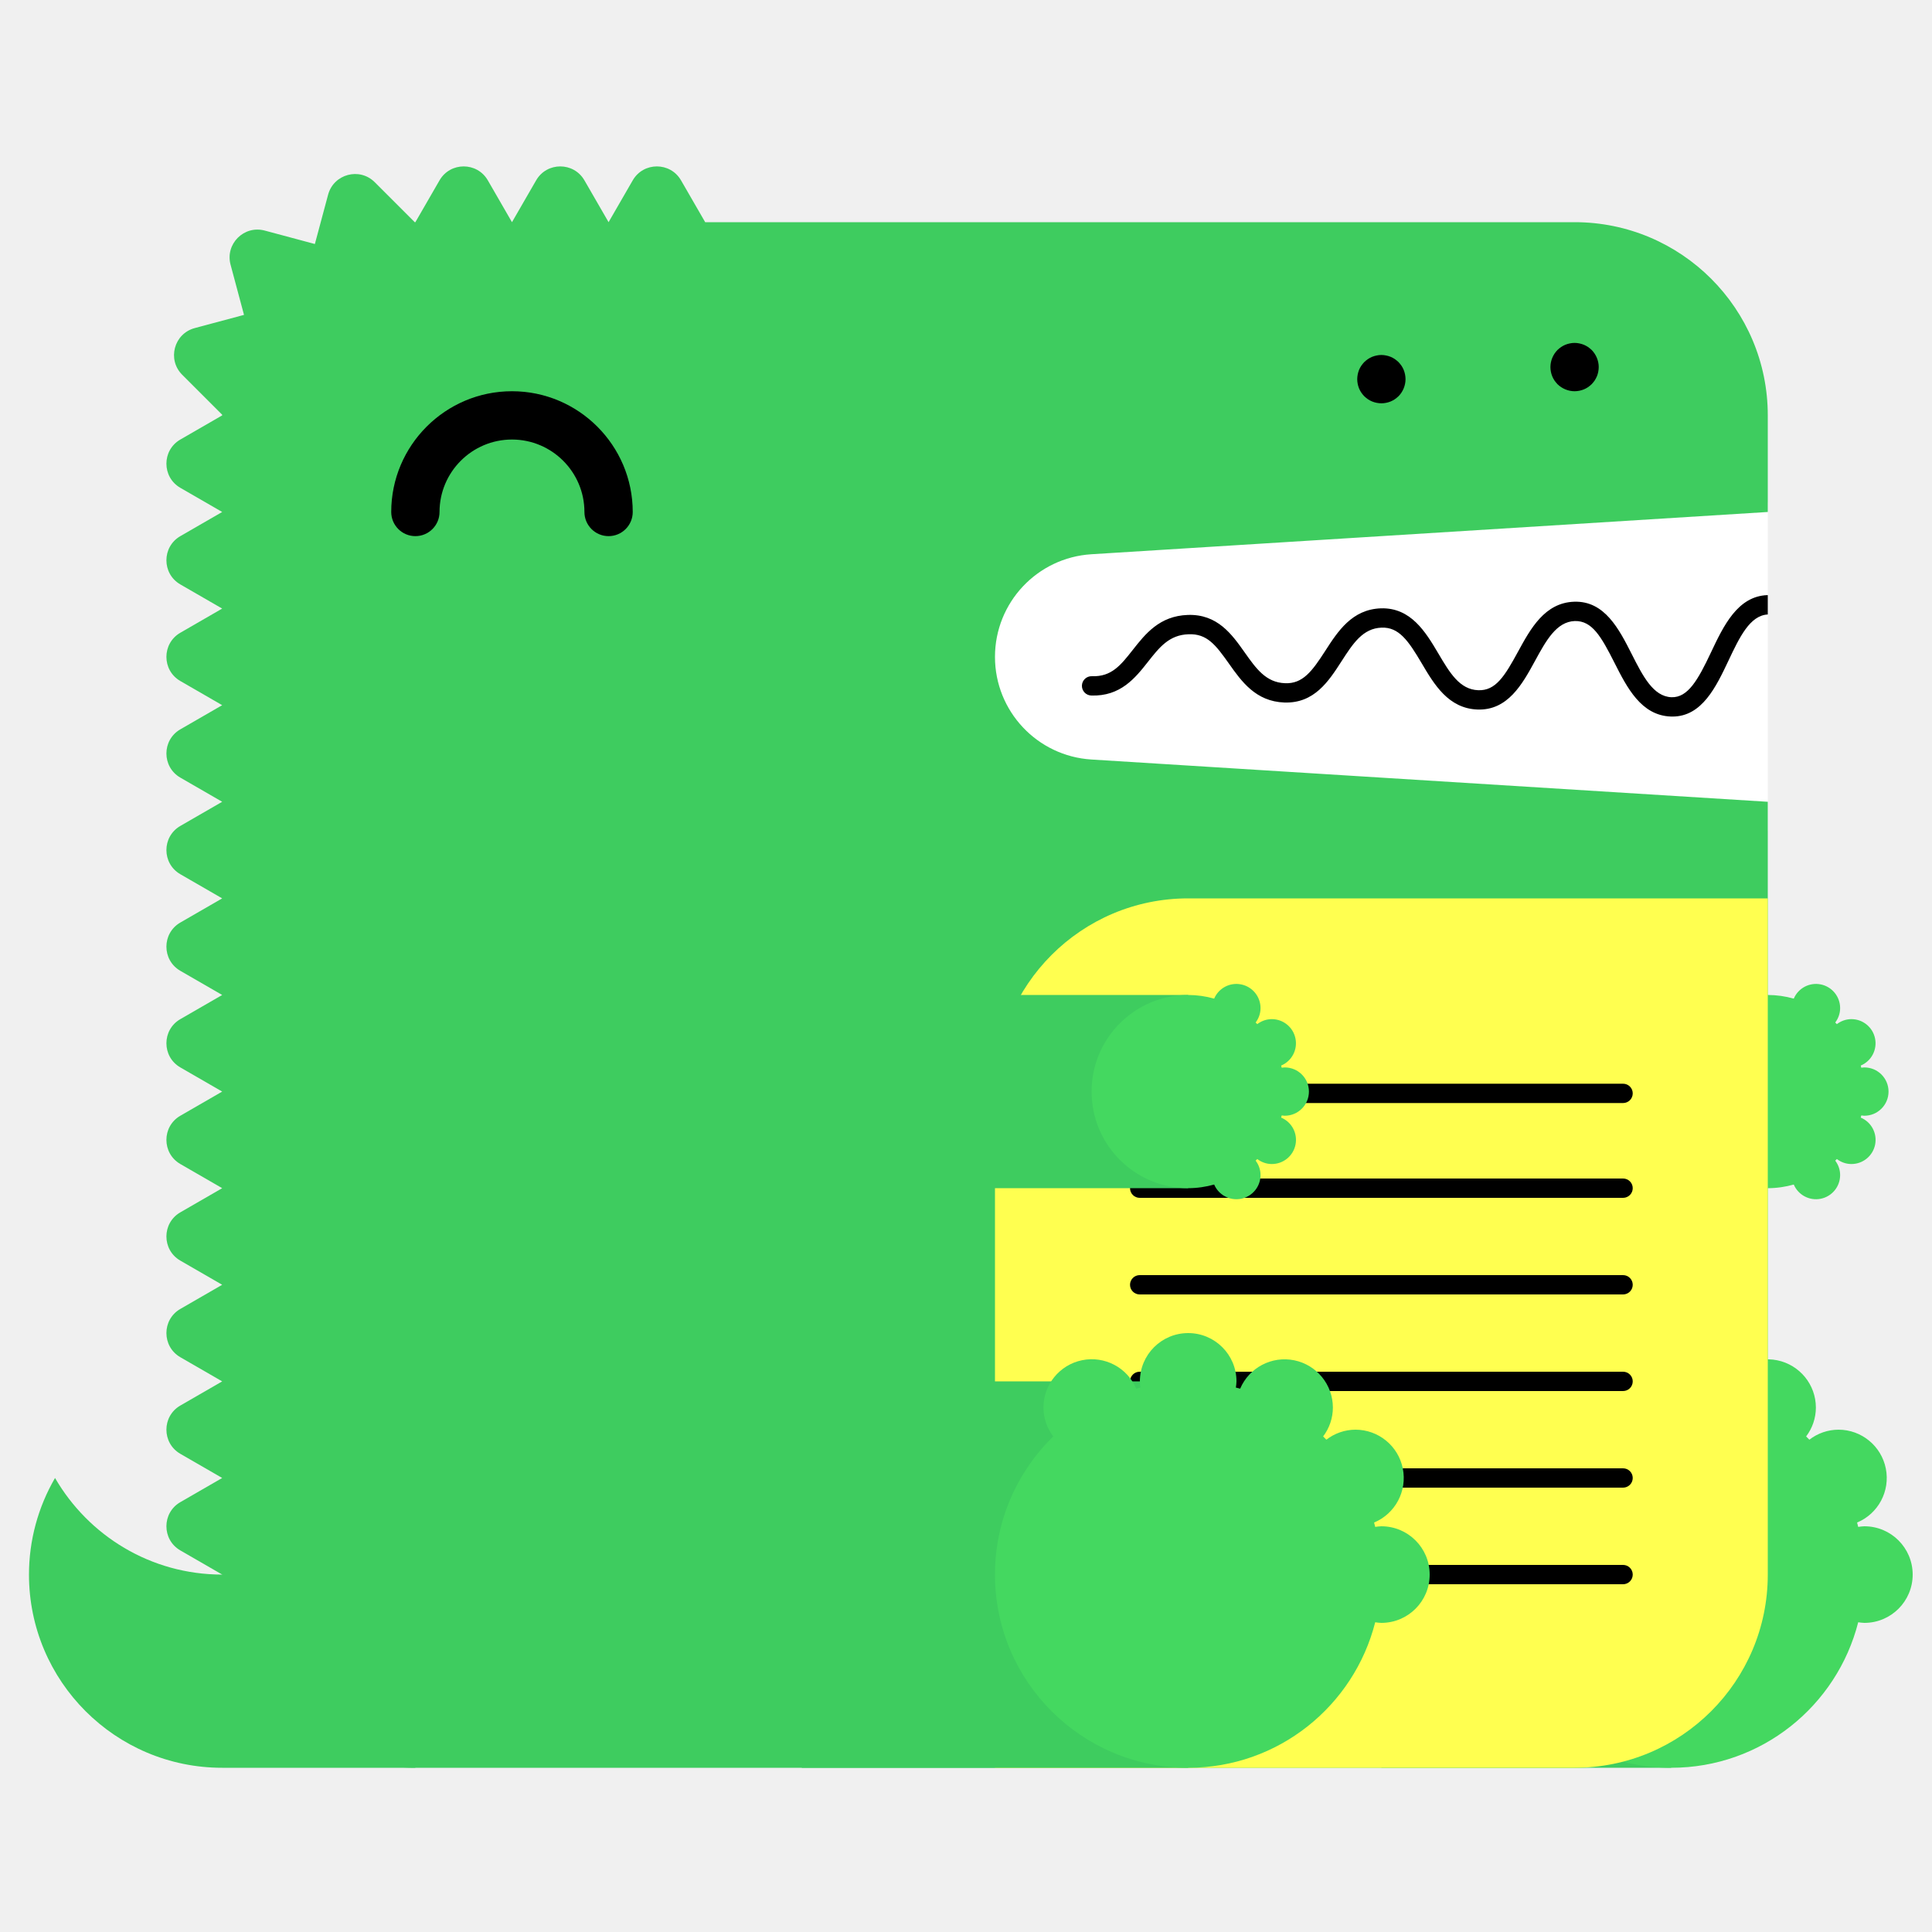
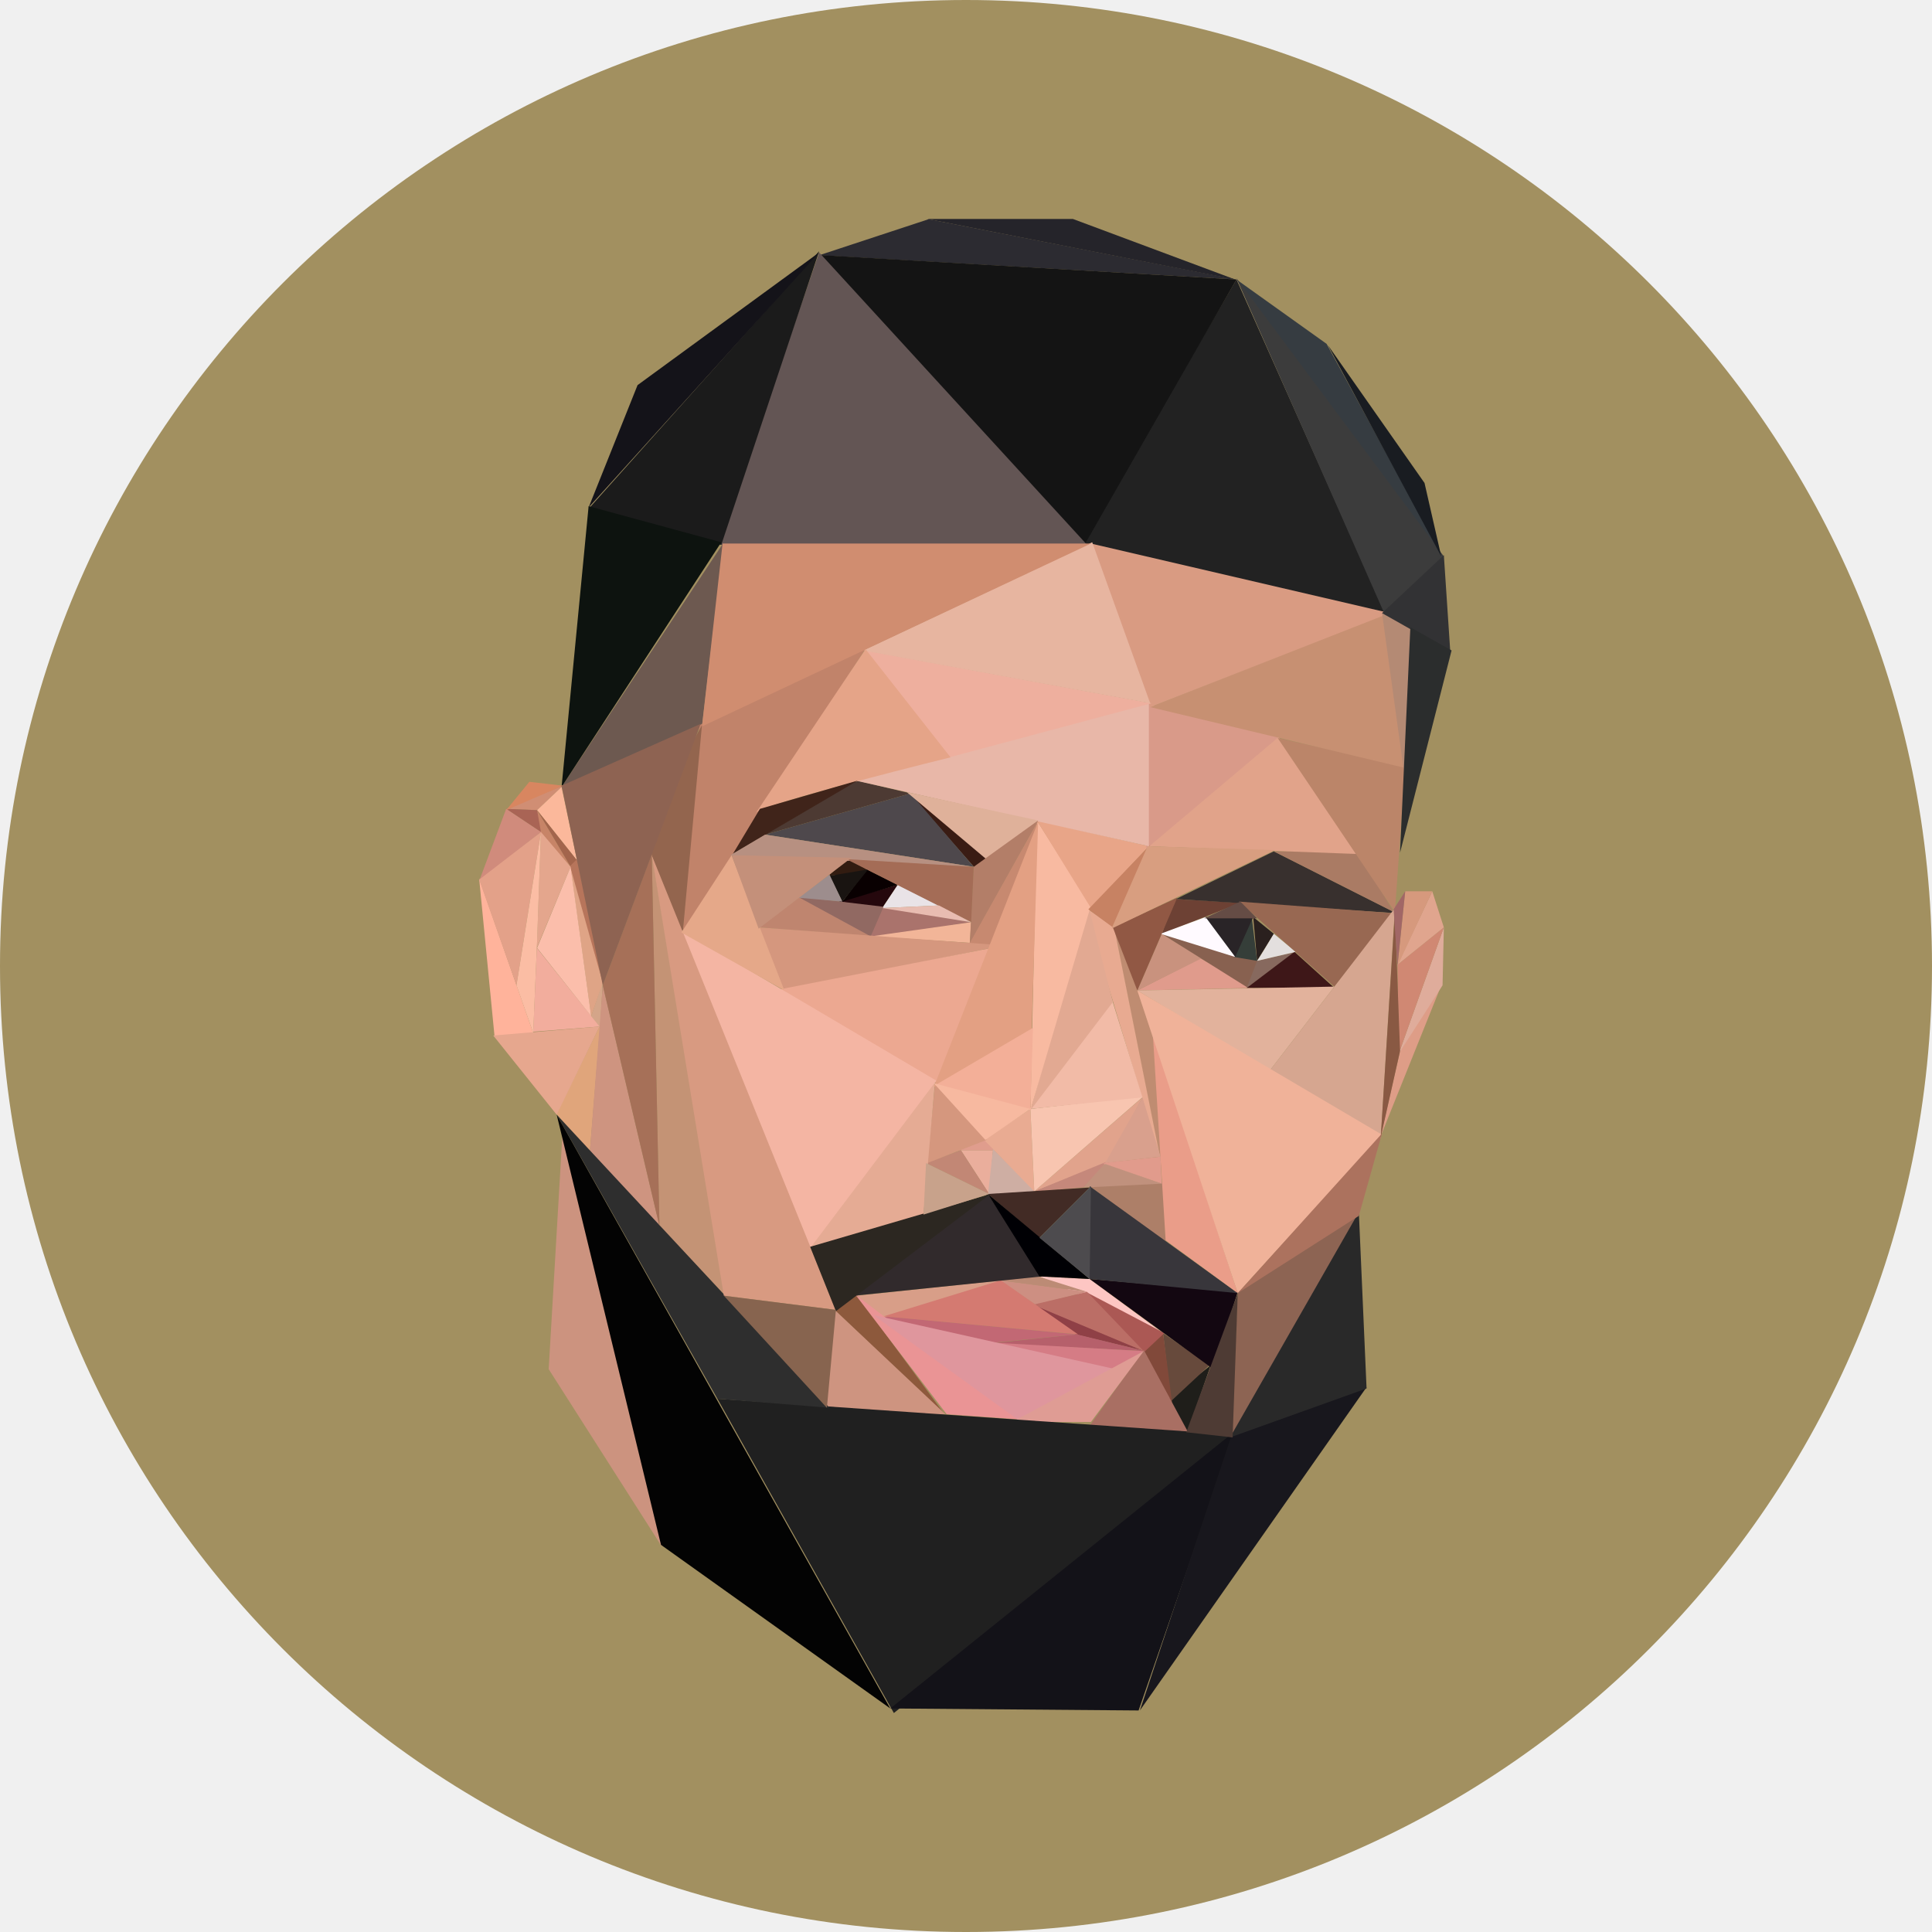
- <svg xmlns="http://www.w3.org/2000/svg" width="200" height="200" viewBox="0 0 200 200">
-   <g fill="none" fill-rule="evenodd">
-     <path fill="#FFF" d="M99 52h84v34H99z" />
-     <path d="M23 163c-7.398 0-13.843-4.027-17.303-10A19.886 19.886 0 0 0 3 163c0 11.046 8.954 20 20 20h20v-20H23z" fill="#3ECC5F" />
-     <path d="M112.98 57.376L183 53V43c0-11.046-8.954-20-20-20H73l-2.5-4.33c-1.112-1.925-3.889-1.925-5 0L63 23l-2.5-4.33c-1.111-1.925-3.889-1.925-5 0L53 23l-2.5-4.33c-1.111-1.925-3.889-1.925-5 0L43 23c-.022 0-.042.003-.065.003l-4.142-4.141c-1.57-1.571-4.252-.853-4.828 1.294l-1.369 5.104-5.192-1.392c-2.148-.575-4.111 1.389-3.535 3.536l1.39 5.193-5.102 1.367c-2.148.576-2.867 3.259-1.296 4.83l4.142 4.142c0 .021-.003.042-.003.064l-4.33 2.5c-1.925 1.111-1.925 3.889 0 5L23 53l-4.33 2.5c-1.925 1.111-1.925 3.889 0 5L23 63l-4.33 2.5c-1.925 1.111-1.925 3.889 0 5L23 73l-4.33 2.5c-1.925 1.111-1.925 3.889 0 5L23 83l-4.33 2.5c-1.925 1.111-1.925 3.889 0 5L23 93l-4.33 2.5c-1.925 1.111-1.925 3.889 0 5L23 103l-4.33 2.5c-1.925 1.111-1.925 3.889 0 5L23 113l-4.33 2.5c-1.925 1.111-1.925 3.889 0 5L23 123l-4.33 2.5c-1.925 1.111-1.925 3.889 0 5L23 133l-4.33 2.5c-1.925 1.111-1.925 3.889 0 5L23 143l-4.33 2.5c-1.925 1.111-1.925 3.889 0 5L23 153l-4.33 2.5c-1.925 1.111-1.925 3.889 0 5L23 163c0 11.046 8.954 20 20 20h120c11.046 0 20-8.954 20-20V83l-70.02-4.376A10.645 10.645 0 0 1 103 68c0-5.621 4.37-10.273 9.98-10.624" fill="#3ECC5F" />
-     <path fill="#3ECC5F" d="M143 183h30v-40h-30z" />
-     <path d="M193 158c-.219 0-.428.037-.639.064-.038-.15-.074-.301-.116-.451A5 5 0 0 0 190.32 148a4.96 4.96 0 0 0-3.016 1.036 26.531 26.531 0 0 0-.335-.336 4.955 4.955 0 0 0 1.011-2.987 5 5 0 0 0-9.599-1.959c-.148-.042-.297-.077-.445-.115.027-.211.064-.42.064-.639a5 5 0 0 0-5-5 5 5 0 0 0-5 5c0 .219.037.428.064.639-.148.038-.297.073-.445.115a4.998 4.998 0 0 0-9.599 1.959c0 1.125.384 2.151 1.011 2.987-3.717 3.632-6.031 8.693-6.031 14.3 0 11.046 8.954 20 20 20 9.339 0 17.16-6.41 19.361-15.064.211.027.42.064.639.064a5 5 0 0 0 5-5 5 5 0 0 0-5-5" fill="#44D860" />
-     <path fill="#3ECC5F" d="M153 123h30v-20h-30z" />
-     <path d="M193 115.5a2.5 2.5 0 1 0 0-5c-.109 0-.214.019-.319.032-.02-.075-.037-.15-.058-.225a2.501 2.501 0 0 0-.963-4.807c-.569 0-1.088.197-1.508.518a6.653 6.653 0 0 0-.168-.168c.314-.417.506-.931.506-1.494a2.5 2.5 0 0 0-4.8-.979A9.987 9.987 0 0 0 183 103c-5.522 0-10 4.478-10 10s4.478 10 10 10c.934 0 1.833-.138 2.69-.377a2.5 2.5 0 0 0 4.8-.979c0-.563-.192-1.077-.506-1.494.057-.055.113-.111.168-.168.42.321.939.518 1.508.518a2.5 2.5 0 0 0 .963-4.807c.021-.074.038-.15.058-.225.105.013.21.032.319.032" fill="#44D860" />
-     <path d="M63 55.5a2.5 2.5 0 0 1-2.5-2.5c0-4.136-3.364-7.5-7.5-7.5s-7.5 3.364-7.5 7.5a2.5 2.5 0 1 1-5 0c0-6.893 5.607-12.5 12.5-12.5S65.5 46.107 65.5 53a2.5 2.5 0 0 1-2.5 2.5" fill="#000" />
-     <path d="M103 183h60c11.046 0 20-8.954 20-20V93h-60c-11.046 0-20 8.954-20 20v70z" fill="#FFFF50" />
-     <path d="M168.02 124h-50.04a1 1 0 1 1 0-2h50.04a1 1 0 1 1 0 2m0 20h-50.04a1 1 0 1 1 0-2h50.04a1 1 0 1 1 0 2m0 20h-50.04a1 1 0 1 1 0-2h50.04a1 1 0 1 1 0 2m0-49.814h-50.04a1 1 0 1 1 0-2h50.04a1 1 0 1 1 0 2m0 19.814h-50.04a1 1 0 1 1 0-2h50.04a1 1 0 1 1 0 2m0 20h-50.04a1 1 0 1 1 0-2h50.04a1 1 0 1 1 0 2M183 61.611c-.012 0-.022-.006-.034-.005-3.09.105-4.552 3.196-5.842 5.923-1.346 2.85-2.387 4.703-4.093 4.647-1.889-.068-2.969-2.202-4.113-4.46-1.314-2.594-2.814-5.536-5.963-5.426-3.046.104-4.513 2.794-5.807 5.167-1.377 2.528-2.314 4.065-4.121 3.994-1.927-.07-2.951-1.805-4.136-3.813-1.321-2.236-2.848-4.75-5.936-4.664-2.994.103-4.465 2.385-5.763 4.4-1.373 2.13-2.335 3.428-4.165 3.351-1.973-.07-2.992-1.51-4.171-3.177-1.324-1.873-2.816-3.993-5.895-3.89-2.928.1-4.399 1.97-5.696 3.618-1.232 1.564-2.194 2.802-4.229 2.724a1 1 0 0 0-.072 2c3.017.101 4.545-1.8 5.872-3.487 1.177-1.496 2.193-2.787 4.193-2.855 1.926-.082 2.829 1.115 4.195 3.045 1.297 1.834 2.769 3.914 5.731 4.021 3.103.104 4.596-2.215 5.918-4.267 1.182-1.834 2.202-3.417 4.15-3.484 1.793-.067 2.769 1.35 4.145 3.681 1.297 2.197 2.766 4.686 5.787 4.796 3.125.108 4.634-2.62 5.949-5.035 1.139-2.088 2.214-4.06 4.119-4.126 1.793-.042 2.728 1.595 4.111 4.33 1.292 2.553 2.757 5.445 5.825 5.556l.169.003c3.064 0 4.518-3.075 5.805-5.794 1.139-2.41 2.217-4.68 4.067-4.773v-2z" fill="#000" />
-     <path fill="#3ECC5F" d="M83 183h40v-40H83z" />
-     <path d="M143 158c-.219 0-.428.037-.639.064-.038-.15-.074-.301-.116-.451A5 5 0 0 0 140.32 148a4.96 4.96 0 0 0-3.016 1.036 26.531 26.531 0 0 0-.335-.336 4.955 4.955 0 0 0 1.011-2.987 5 5 0 0 0-9.599-1.959c-.148-.042-.297-.077-.445-.115.027-.211.064-.42.064-.639a5 5 0 0 0-5-5 5 5 0 0 0-5 5c0 .219.037.428.064.639-.148.038-.297.073-.445.115a4.998 4.998 0 0 0-9.599 1.959c0 1.125.384 2.151 1.011 2.987-3.717 3.632-6.031 8.693-6.031 14.3 0 11.046 8.954 20 20 20 9.339 0 17.16-6.41 19.361-15.064.211.027.42.064.639.064a5 5 0 0 0 5-5 5 5 0 0 0-5-5" fill="#44D860" />
-     <path fill="#3ECC5F" d="M83 123h40v-20H83z" />
-     <path d="M133 115.5a2.5 2.5 0 1 0 0-5c-.109 0-.214.019-.319.032-.02-.075-.037-.15-.058-.225a2.501 2.501 0 0 0-.963-4.807c-.569 0-1.088.197-1.508.518a6.653 6.653 0 0 0-.168-.168c.314-.417.506-.931.506-1.494a2.5 2.5 0 0 0-4.8-.979A9.987 9.987 0 0 0 123 103c-5.522 0-10 4.478-10 10s4.478 10 10 10c.934 0 1.833-.138 2.69-.377a2.5 2.5 0 0 0 4.8-.979c0-.563-.192-1.077-.506-1.494.057-.055.113-.111.168-.168.42.321.939.518 1.508.518a2.5 2.5 0 0 0 .963-4.807c.021-.074.038-.15.058-.225.105.013.21.032.319.032" fill="#44D860" />
-     <path d="M143 41.75c-.16 0-.33-.02-.49-.05a2.52 2.52 0 0 1-.47-.14c-.15-.06-.29-.14-.431-.23-.13-.09-.259-.2-.38-.31-.109-.12-.219-.24-.309-.38s-.17-.28-.231-.43a2.619 2.619 0 0 1-.189-.96c0-.16.02-.33.05-.49.03-.16.08-.31.139-.47.061-.15.141-.29.231-.43.09-.13.2-.26.309-.38.121-.11.25-.22.38-.31.141-.09.281-.17.431-.23.149-.06.31-.11.47-.14.32-.07.65-.07.98 0 .159.03.32.08.47.14.149.06.29.14.43.23.13.09.259.2.38.31.11.12.22.25.31.38.09.14.17.28.23.43.06.16.11.31.14.47.029.16.05.33.05.49 0 .66-.271 1.31-.73 1.77-.121.11-.25.22-.38.31-.14.09-.281.17-.43.23a2.565 2.565 0 0 1-.96.19m20-1.25c-.66 0-1.3-.27-1.771-.73a3.802 3.802 0 0 1-.309-.38c-.09-.14-.17-.28-.231-.43a2.619 2.619 0 0 1-.189-.96c0-.66.27-1.3.729-1.77.121-.11.25-.22.38-.31.141-.09.281-.17.431-.23.149-.06.31-.11.47-.14.32-.07.66-.07.98 0 .159.03.32.08.47.14.149.06.29.14.43.23.13.09.259.2.38.31.459.47.73 1.11.73 1.77 0 .16-.021.33-.05.49-.03.16-.08.32-.14.47-.07.15-.14.29-.23.43-.09.13-.2.26-.31.38-.121.11-.25.22-.38.31-.14.09-.281.17-.43.23a2.565 2.565 0 0 1-.96.19" fill="#000" />
-   </g>
+ <svg xmlns="http://www.w3.org/2000/svg" width="750" height="750" viewBox="0 0 750 750" fill="none">
+   <circle cx="375" cy="375" r="375" fill="url(#paint0_linear_8_94)" />
+   <path d="M196.5 314L218.5 305L208.5 314.5L196.5 314Z" fill="#D08E74" />
+   <path d="M218 305.5L208.5 314.5L224 334L218 305.5Z" fill="#FBB89B" />
+   <path d="M224 334L208.5 314.5L221.5 336.5L224 334Z" fill="#A3654C" />
+   <path d="M221.5 336.5L208.5 314.5L209 323L221.5 336.5Z" fill="#C78467" />
+   <path d="M210 323L208.5 314.5L196.5 314L210 323Z" fill="#A96455" />
+   <path d="M234 382L221 336.5L224 333.5L234 382Z" fill="#B7755B" />
+   <path d="M229.5 394.5L234 381L233 399L229.5 394.5Z" fill="#D4A589" />
+   <path d="M221.5 337L229.5 394.5L234 381.5L221.5 337Z" fill="#DFA486" />
+   <path d="M229 447L216 432.5L233 398L229 447Z" fill="#E0A57B" />
+   <path d="M559.5 382.5L543.5 408L536 441L559.5 382.5Z" fill="#DE9D87" />
+   <path d="M560 382.5L560.5 360L543 409L560 382.5Z" fill="#DFAC9B" />
+   <path d="M560.5 360L542.5 374.5L543 409L560.5 360Z" fill="#D08873" />
+   <path d="M560.5 360L542.5 374.5L556 346L560.5 360Z" fill="#E0A58E" />
+   <path d="M452.5 482.5L423 460.5L451.5 459L452.5 482.5Z" fill="#AD7F68" />
+   <path d="M428.5 451.5L420.5 461L451 459.5L428.5 451.5Z" fill="#C0917D" />
+   <path d="M385.5 446.5H373L384 463.5L385.5 446.5Z" fill="#EAAE9C" />
+   <path d="M373 446.5L359.5 451.5L384 463.5L373 446.5Z" fill="#C28775" />
+   <path d="M382.5 442.5L372 446.5H386L382.5 442.5Z" fill="#E09D8D" />
+   <path d="M385.5 446L383.5 464L402 462.5L385.5 446Z" fill="#CEAEA3" />
+   <path d="M443.5 426L401.5 462.5L430 451.5L443.5 426Z" fill="#E1A38C" />
+   <path d="M429.5 451L420.5 461L401.5 462.5L429.5 451Z" fill="#C5887B" />
+   <path d="M401.5 462.5L400 430.5L382 442.5L401.5 462.5Z" fill="#E9AB92" />
+   <path d="M360 451.5L363 420.5L383 442.5L360 451.5Z" fill="#D5977E" />
+   <path d="M401.5 462.5L400 430.5L444 425.5L401.5 462.5Z" fill="#F8C5B0" />
+   <path d="M486.5 383.5L441.5 384.5L466 372L486.5 383.5Z" fill="#E09B8C" />
+   <path d="M451 362.5L441.5 384.5L466.5 372L451 362.5Z" fill="#C9927E" />
+   <path d="M461 556L453 543.5L470 530L461 556Z" fill="#1F1E1A" />
+   <path d="M469.5 530L451.5 517.5L454.5 544L469.5 530Z" fill="#674A3C" />
+   <path d="M455 544.5L443.5 524.5L451.5 517.5L455 544.5Z" fill="#81493A" />
+   <path d="M451.5 517.5L403.5 495.5L423 496.5L451.5 517.5Z" fill="#FDC6C3" />
+   <path d="M403 495.5L388 497L422 501.5L403 495.5Z" fill="#BC8B75" />
+   <path d="M423 461L383.5 463.5L403.5 480.5L423 461Z" fill="#422B25" />
+   <path d="M417.5 518L400.5 506L444.5 524.5L417.5 518Z" fill="#8F4046" />
+   <path d="M418 518L384.5 521.5L444.5 524.5L418 518Z" fill="#B6606B" />
+   <path d="M383 521.5L338.5 510.5L418 518L383 521.5Z" fill="#C26874" />
+   <path d="M402 506.5L388 497L422 501.5L402 506.5Z" fill="#CD8F82" />
+   <path d="M343 511.5L332.5 503L389 497L343 511.5Z" fill="#D89E88" />
+   <path d="M367 549.5L324 508.5L332.5 502.5L367 549.5Z" fill="#8D593C" />
+   <path d="M444 525L421.5 501.5L452 517.5L444 525Z" fill="#AB5854" />
+   <path d="M444 524L423 553.5L461.5 556.5L444 524Z" fill="#A96F63" />
+   <path d="M484.5 383.5L451 362.5L488.5 373L484.5 383.5Z" fill="#886150" />
+   <path d="M478 558.5L480.5 501.5L527.5 471.5L478 558.5Z" fill="#8D6453" />
+   <path d="M488 373L484 383.5L503 369.5L488 373Z" fill="#87695E" />
+   <path d="M518 383.5H484L502.5 369.5L518 383.5Z" fill="#3E1718" />
+   <path d="M494.5 362.5L486.5 356L488 373L494.5 362.5Z" fill="#2A201E" />
+   <path d="M488 373L486 356.5L479 371.5L488 373Z" fill="#353E39" />
+   <path d="M494.5 362.5C492.5 365.833 488.4 372.6 488 373L503 369.5L494.5 362.5Z" fill="#E3DFDE" />
+   <path d="M486.5 356H467.5L479.5 371.5L486.5 356Z" fill="#292427" />
+   <path d="M456 349L451 362.5L481.5 350.5L456 349Z" fill="#6D4134" />
+   <path d="M468 356L450.5 362.5L479.5 371.5L468 356Z" fill="#FFFAFF" />
+   <path d="M377 358L342 352L337.5 364L377 358Z" fill="#AA736C" />
+   <path d="M342.5 352.5L325.5 350L348.5 343.5L342.5 352.5Z" fill="#25080D" />
+   <path d="M348.5 343.5L364.5 351.5L342.5 352.5L348.5 343.5Z" fill="#E9E3E7" />
+   <path d="M444 524.5L381.5 521L432 531.5L444 524.5Z" fill="#D57C85" />
+   <path d="M367.5 549L332 502.5L395.5 551L367.5 549Z" fill="#EA9495" />
+   <path d="M437.5 532.5L339 510.5L395 551L437.5 532.5Z" fill="#DF969D" />
+   <path d="M422 501.5L401 506.5L444 524.5L422 501.5Z" fill="#BB6E66" />
+   <path d="M388.5 497L343 511L418.5 518L388.5 497Z" fill="#D47A71" />
+   <path d="M448 401L432.5 360.5L451 453L448 401Z" fill="#BF8C71" />
+   <path d="M432.5 360L450.5 450L421 352L432.5 360Z" fill="#E8AA91" />
+   <path d="M329.5 333L321.5 340L338 338.5L329.5 333Z" fill="#321C11" />
+   <path d="M443.5 426L399.705 430.5L431.5 387.5L443.5 426Z" fill="#F2BBA7" />
+   <path d="M441.5 384.5L432 360L457 348.5L441.5 384.5Z" fill="#915844" />
+   <path d="M542 354.5L456.5 349L494.5 330.5L542 354.5Z" fill="#38302E" />
+   <path d="M541 354L494.5 330.5H527L541 354Z" fill="#AA7B64" />
+   <path d="M377 358L338 363.5L376.5 366L377 358Z" fill="#F2B598" />
+   <path d="M311.5 347.5L294.5 360L338.5 363.5L311.5 347.5Z" fill="#BF856F" />
+   <path d="M518 383L481 350L541 354.5L518 383Z" fill="#986852" />
+   <path d="M518 383L441.5 384.5L493 415.5L518 383Z" fill="#E2B29C" />
+   <path d="M208.394 368L207 400.5L232.758 398.5L208.394 368Z" fill="#F2AD9D" />
+   <path d="M221.5 336.5L210 323L208.394 368L221.5 336.5Z" fill="#E4A68D" />
+   <path d="M196.5 314L186 342L210 323L196.5 314Z" fill="#D08B7C" />
+   <path d="M186 341L192 402.5L207 401L186 341Z" fill="#FFB39B" />
+   <path d="M281 210.5L218 305.5L272.5 282L281 210.5Z" fill="#6D5950" />
+   <path d="M560 216L480 108.5L515 133.5L560 216Z" fill="#363C41" />
+   <path d="M444 524.5L393 552H423.5L444 524.5Z" fill="#DF9C94" />
+   <path d="M480 108.5L318 99.087L360.5 85.087L480 108.5Z" fill="#2C2B31" />
+   <path d="M338 363.5L309.5 348L343 352L338 363.5Z" fill="#916962" />
+   <path d="M538 238.5L420 211.5L480 108.5L538 238.5Z" fill="#222222" />
+   <path d="M480 108.5L318 99L421 211.5L480 108.5Z" fill="#141414" />
+   <path d="M336.5 337.5L327 350L348.5 343.5L336.5 337.5Z" fill="#090001" />
+   <path d="M327 350L322 340L337 337.5L327 350Z" fill="#191411" />
+   <path d="M422 211.5H279L318 98L422 211.5Z" fill="#635554" />
+   <path d="M280 211.5L228.5 197.5L318 97.5L280 211.5Z" fill="#1B1B1B" />
+   <path d="M318 98L228.5 197L247.5 149.5L318 98Z" fill="#141319" />
+   <path d="M228.5 196.5L218 305.5L280 210.5L228.5 196.5Z" fill="#0D130F" />
+   <path d="M480.5 501.5L423 496.5L471 531.5L480.5 501.5Z" fill="#130711" />
+   <path d="M423 460.5L480.5 502L423 496.5V460.5Z" fill="#38363B" />
+   <path d="M404.5 495.5L331.5 503L383.5 463.5L404.5 495.5Z" fill="#312A2C" />
+   <path d="M363 419.5L313.5 484.5L358.5 471.5L363 419.5Z" fill="#E5AB94" />
+   <path d="M480.5 502L452.5 481.5L447.5 401L480.5 502Z" fill="#EA9D89" />
+   <path d="M400 431L422.5 351.5L432 389L400 431Z" fill="#E2A992" />
+   <path d="M400 431L402.5 318.5L423.5 351.5L400 431Z" fill="#F8BAA1" />
+   <path d="M446 328.5L402.5 318.5L423.5 352.5L446 328.5Z" fill="#E8A588" />
+   <path d="M389.5 367.5L403 318.5L375.5 367.5H389.5Z" fill="#C78970" />
+   <path d="M378.5 337L353.5 308.5L387.5 337H378.5Z" fill="#3A1C14" />
+   <path d="M378 336.5L297 324L353.5 308L378 336.5Z" fill="#4E484C" />
+   <path d="M332.5 303L297 324L353.5 308L332.5 303Z" fill="#4D3A33" />
+   <path d="M389.5 367L294.5 360L304 384.5L389.5 367Z" fill="#D5977E" />
+   <path d="M541.5 352.5L536 442L493 415.5L541.5 352.5Z" fill="#D6A690" />
+   <path d="M536.5 440.5L480.5 502L441.5 384.5L536.5 440.5Z" fill="#F0B299" />
+   <path d="M496 285.5L445.5 328.5L526.5 331.5L496 285.5Z" fill="#E1A38A" />
+   <path d="M445 329.5V273L496.5 286L445 329.5Z" fill="#D99A89" />
+   <path d="M446 272.5L332 303L446 328.5V272.5Z" fill="#E8B7A8" />
+   <path d="M423 496.5L383.5 463.5L403.5 495.5L423 496.5Z" fill="#000004" />
+   <path d="M541.5 354L545.5 297.5L496 286.5L541.5 354Z" fill="#BB8569" />
+   <path d="M322 339.5L310 348.5L327 350L322 339.5Z" fill="#9D8D8D" />
+   <path d="M545 298L446.5 274.5L538.5 238L545 298Z" fill="#C79072" />
+   <path d="M539.5 238L423.5 211L446.5 274.5L539.5 238Z" fill="#D99B82" />
+   <path d="M368.5 294L336 252.5L447 273L368.5 294Z" fill="#EEAF9E" />
+   <path d="M424 210.5L335 252.5L446.5 273L424 210.5Z" fill="#E7B5A0" />
+   <path d="M271.5 281.5L265 362L337.5 249.5L271.5 281.5Z" fill="#C1836A" />
+   <path d="M272.501 281.999C272.5 282.003 272.5 282.004 272.5 282L272.501 281.999C272.594 281.561 277.857 234.623 280.5 211H423.5L272.501 281.999Z" fill="#D08D70" />
+   <path d="M265 362.5L249.5 323.5L272.5 281.5L265 362.5Z" fill="#93654E" />
+   <path d="M390 367L363.5 420.5L303 384L390 367Z" fill="#ECA891" />
+   <path d="M363.5 419.5L314.5 484.5L263.5 360.5L363.5 419.5Z" fill="#F4B5A3" />
+   <path d="M281.5 503L256 476L253 331.5L281.5 503Z" fill="#C49375" />
+   <path d="M234 382.5L229 446.889L256 476L234 382.5Z" fill="#CE9480" />
+   <path d="M324 508.5L367 549H320.5L324 508.5Z" fill="#CE9480" />
+   <path d="M347 665L278.52 543L480 557L347 665Z" fill="#202020" />
+   <path d="M278.5 543L216.106 432.725L322 546.5L278.5 543Z" fill="#2E2E2E" />
+   <path d="M442 664L345.606 663.225L479.5 555.5L442 664Z" fill="#131218" />
+   <path d="M213 531.5L218.5 437.5L257 600.5L213 531.5Z" fill="#CC937F" />
+   <path d="M345.606 663.225L256.606 599.725L216.106 432.725L345.606 663.225Z" fill="#030303" />
+   <path d="M530.5 538.5L442.5 664L478 557.5L530.5 538.5Z" fill="#18171D" />
+   <path d="M530.5 539L477.5 558L527.5 470.5L530.5 539Z" fill="#292929" />
+   <path d="M191.478 401.988L216.106 432.725L232.758 398.5L191.478 401.988Z" fill="#E6A78E" />
+   <path d="M253 332L324.5 508.5L281 503L253 332Z" fill="#D89A81" />
+   <path d="M253 331.5L234 382.5L256 476L253 331.5Z" fill="#A67058" />
+   <path d="M369 294C344.667 300 295.5 312.7 293.5 315.5L336 252L369 294Z" fill="#E5A488" />
+   <path d="M284 332L304.5 384.5L264.5 362L284 332Z" fill="#E5A889" />
+   <path d="M295 314L284.5 331.5L333 303L295 314Z" fill="#40241A" />
+   <path d="M387 337L352 307.5L403 318.5L387 337Z" fill="#DFB19A" />
+   <path d="M378 336.5L403 318.5L376.5 366L378 336.5Z" fill="#B37E68" />
+   <path d="M362.5 422L403 319L400.5 400L362.5 422Z" fill="#E3A083" />
+   <path d="M384.5 463.5L324.5 509L314.5 484L384.5 463.5Z" fill="#2C2721" />
+   <path d="M538 239.5L480 108L560.5 216L538 239.5Z" fill="#3C3C3C" />
+   <path d="M272 281L218 305L234 382.5L272 281Z" fill="#8E6352" />
+   <path d="M416.5 85H360L479.5 108.5L416.5 85Z" fill="#25242A" />
+   <path d="M210 323L200.5 382.5L186 341.5L210 323Z" fill="#E3A189" />
+   <path d="M207 401L200.5 382.5L210 323L208.5 365.5L207 401Z" fill="#FBBDA4" />
+   <path d="M297 324L283.5 332L378 336.5L297 324Z" fill="#B79081" />
+   <path d="M377 358L328.5 333.5L378 336.5L377 358Z" fill="#A46C56" />
+   <path d="M545 299.5L536.5 238L548 243.5L545 299.5Z" fill="#B48A74" />
+   <path d="M560.5 215.5L536.5 238L563 253L560.5 215.5Z" fill="#323234" />
+   <path d="M543.5 331L547.5 243.5L563.5 252.5L543.5 331Z" fill="#2B2D2D" />
+   <path d="M294.5 360.5L284 332L330.5 333L294.5 360.5Z" fill="#C4907A" />
+   <path d="M446.5 328L422.5 353L432 360L446.5 328Z" fill="#C78263" />
+   <path d="M495 330L445.5 328.5L431.5 360.5L495 330Z" fill="#D89E80" />
+   <path d="M481.5 350L467.5 356.5H488L481.5 350Z" fill="#654C45" />
+   <path d="M536.5 440L480.5 502L527.5 472L536.5 440Z" fill="#AC725E" />
+   <path d="M460.5 556L480.5 502L478.5 558L460.5 556Z" fill="#4E3B34" />
+   <path d="M321 546.5L281 503L324.5 508.5L321 546.5Z" fill="#87644F" />
+   <path d="M423 496.5L403.5 480.5L423.5 460.5L423 496.5Z" fill="#4D4B4E" />
+   <path d="M364.5 351.5L342.5 352.5L377 358L364.5 351.5Z" fill="#E8BCB1" />
+   <path d="M401 399L363.5 421L400 431L401 399Z" fill="#F3AF98" />
+   <path d="M400 430.5L362.5 420.5L382.5 442.5L400 430.5Z" fill="#F7B9A0" />
+   <path d="M429 451.5L443.5 426L450.5 449L429 451.5Z" fill="#D9A08D" />
+   <path d="M358.5 471.5L359.5 451.5L384 463.5L358.5 471.5Z" fill="#C8A28B" />
+   <path d="M450.5 449L428 451.5L451 459.5L450.5 449Z" fill="#E19B8C" />
+   <path d="M553 187.5L515.5 134L559.5 216L553 187.5Z" fill="#191C21" />
+   <path d="M556 346H545.5L542.5 375L556 346Z" fill="#D6997D" />
+   <path d="M543.5 408L536 441.5L541.5 354L543.5 408Z" fill="#895943" />
+   <path d="M541 353L545.5 346L542.5 375L541 353Z" fill="#A16766" />
+   <path d="M205.5 303.5L196.5 314.5L218.5 305L205.5 303.5Z" fill="#D88660" />
+   <path d="M229.5 394.5L208.5 368L221.5 336.5L229.5 394.5Z" fill="#FBBEAB" />
+   <defs>
+     <linearGradient id="paint0_linear_8_94" x1="381" y1="-102.5" x2="375" y2="1253" gradientUnits="userSpaceOnUse">
+       <stop stop-color="#A29060" />
+     </linearGradient>
+   </defs>
</svg>
